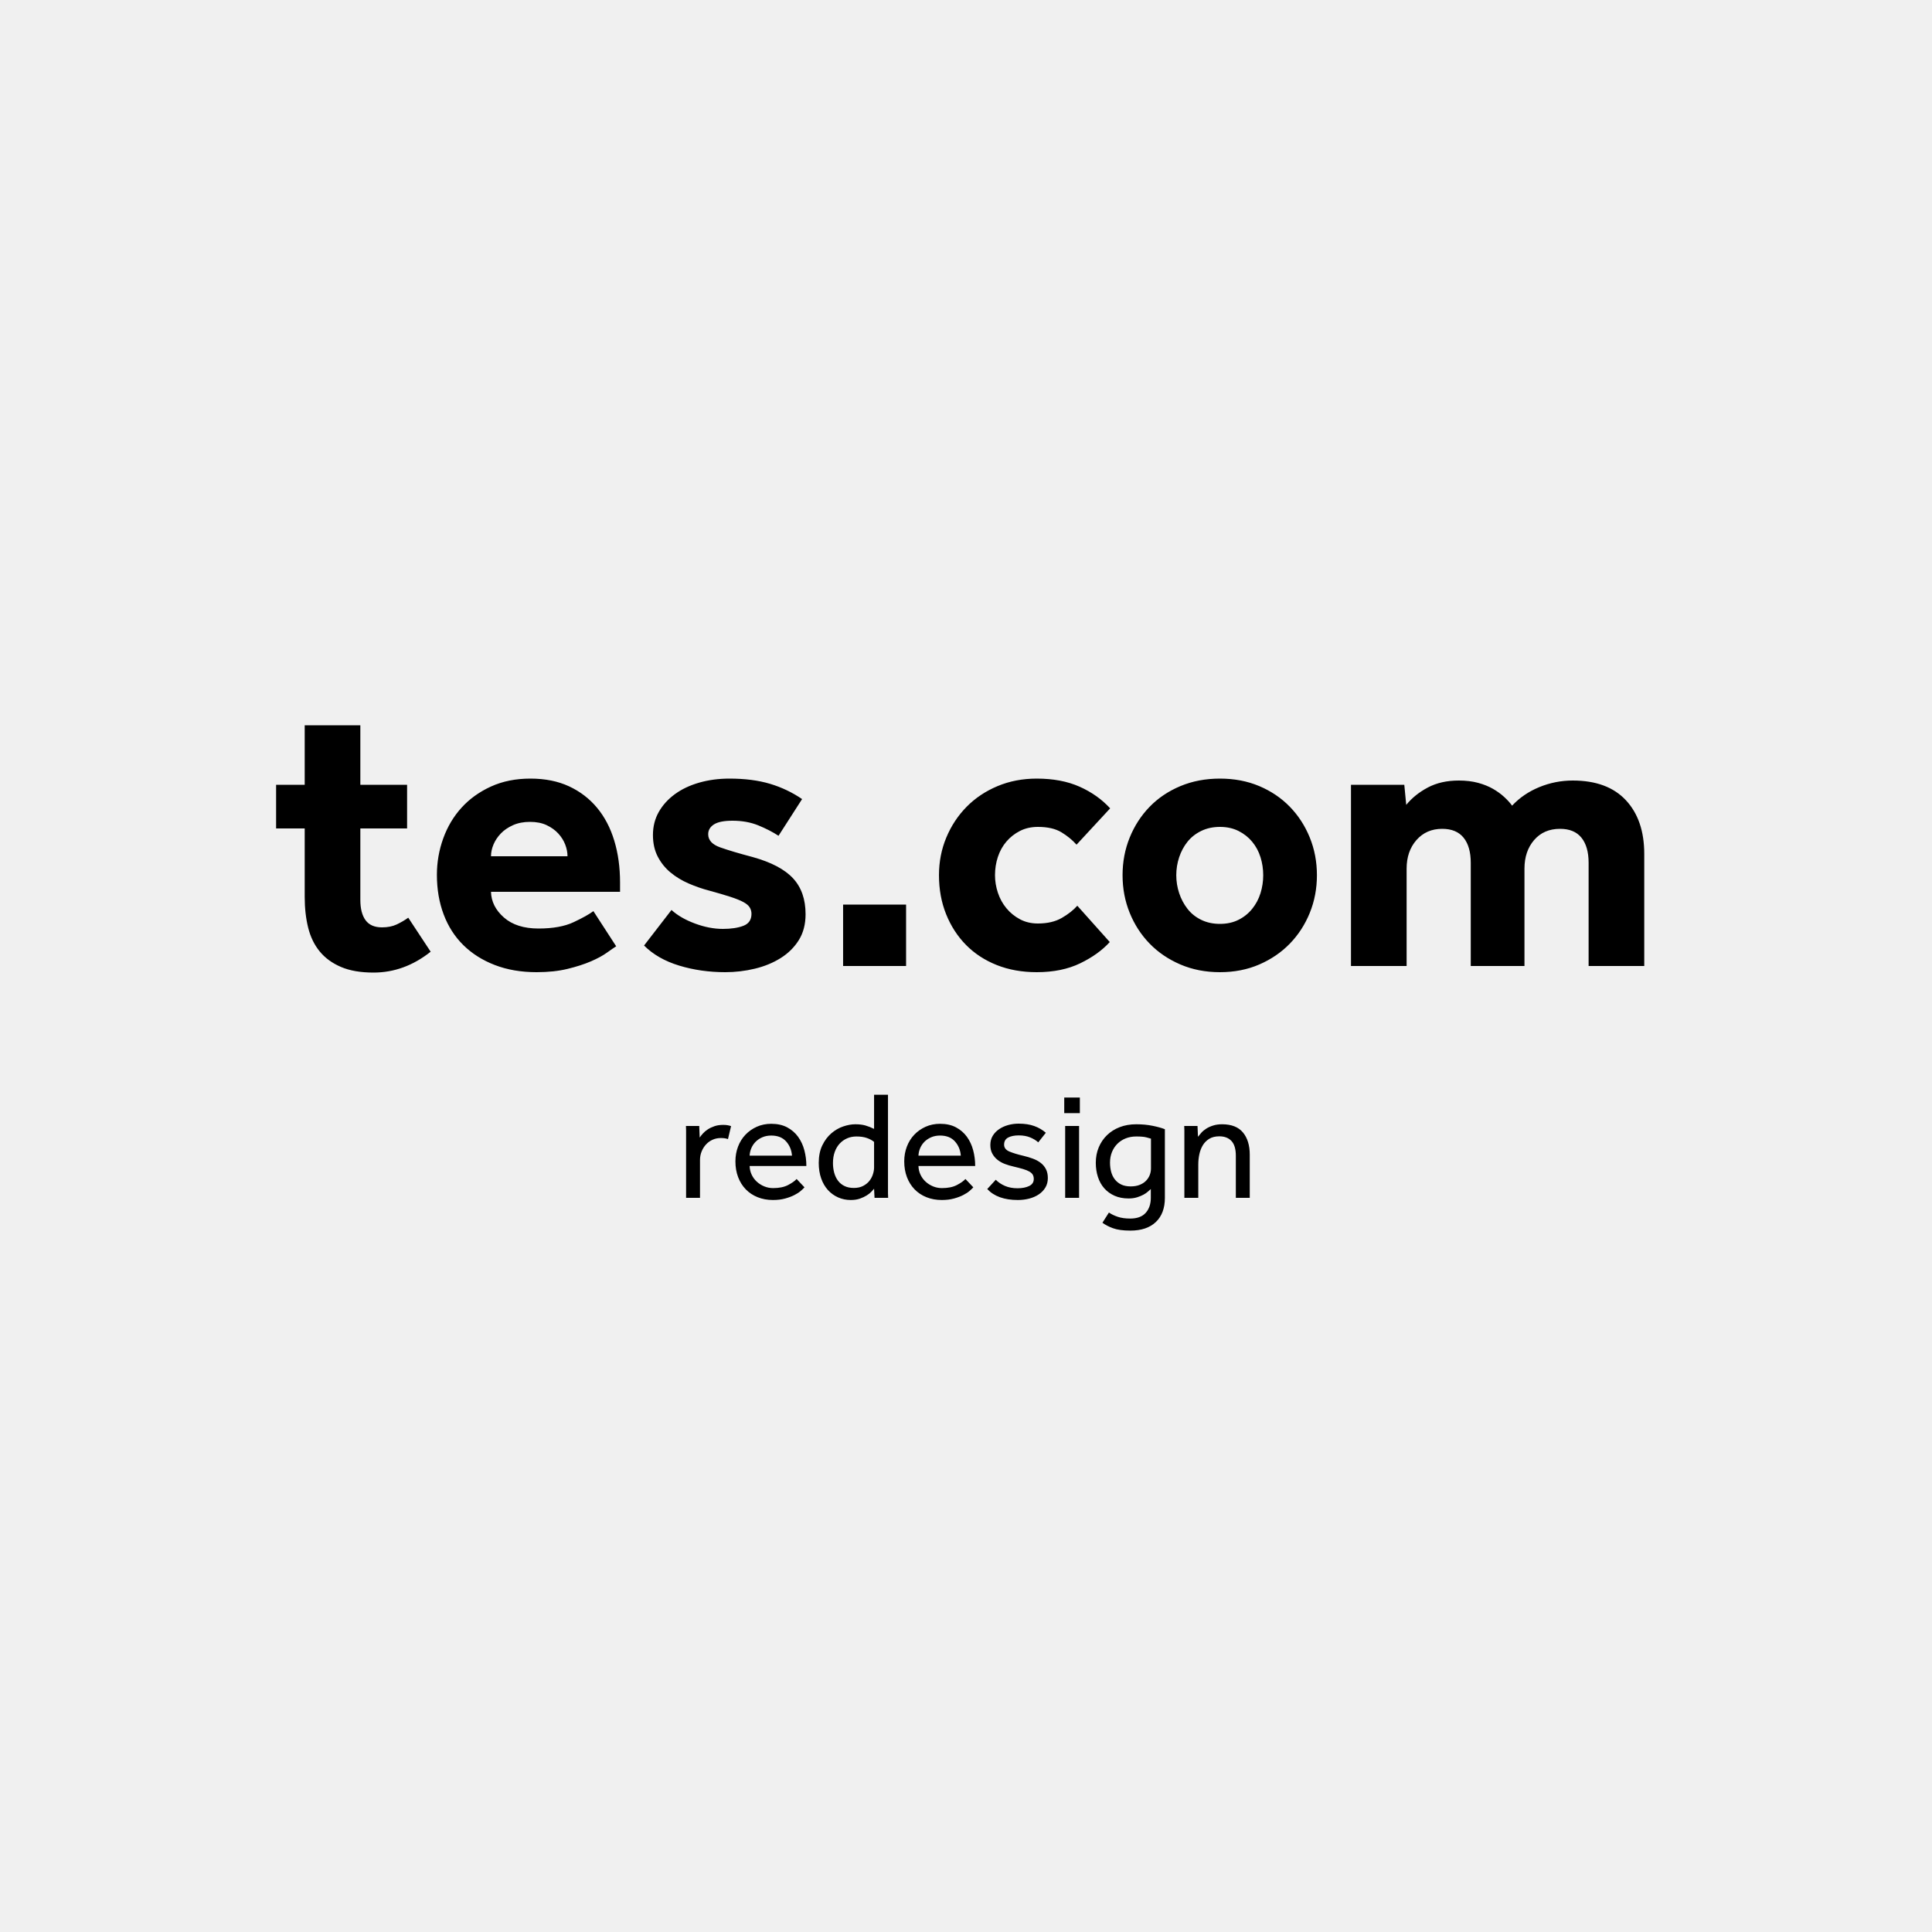
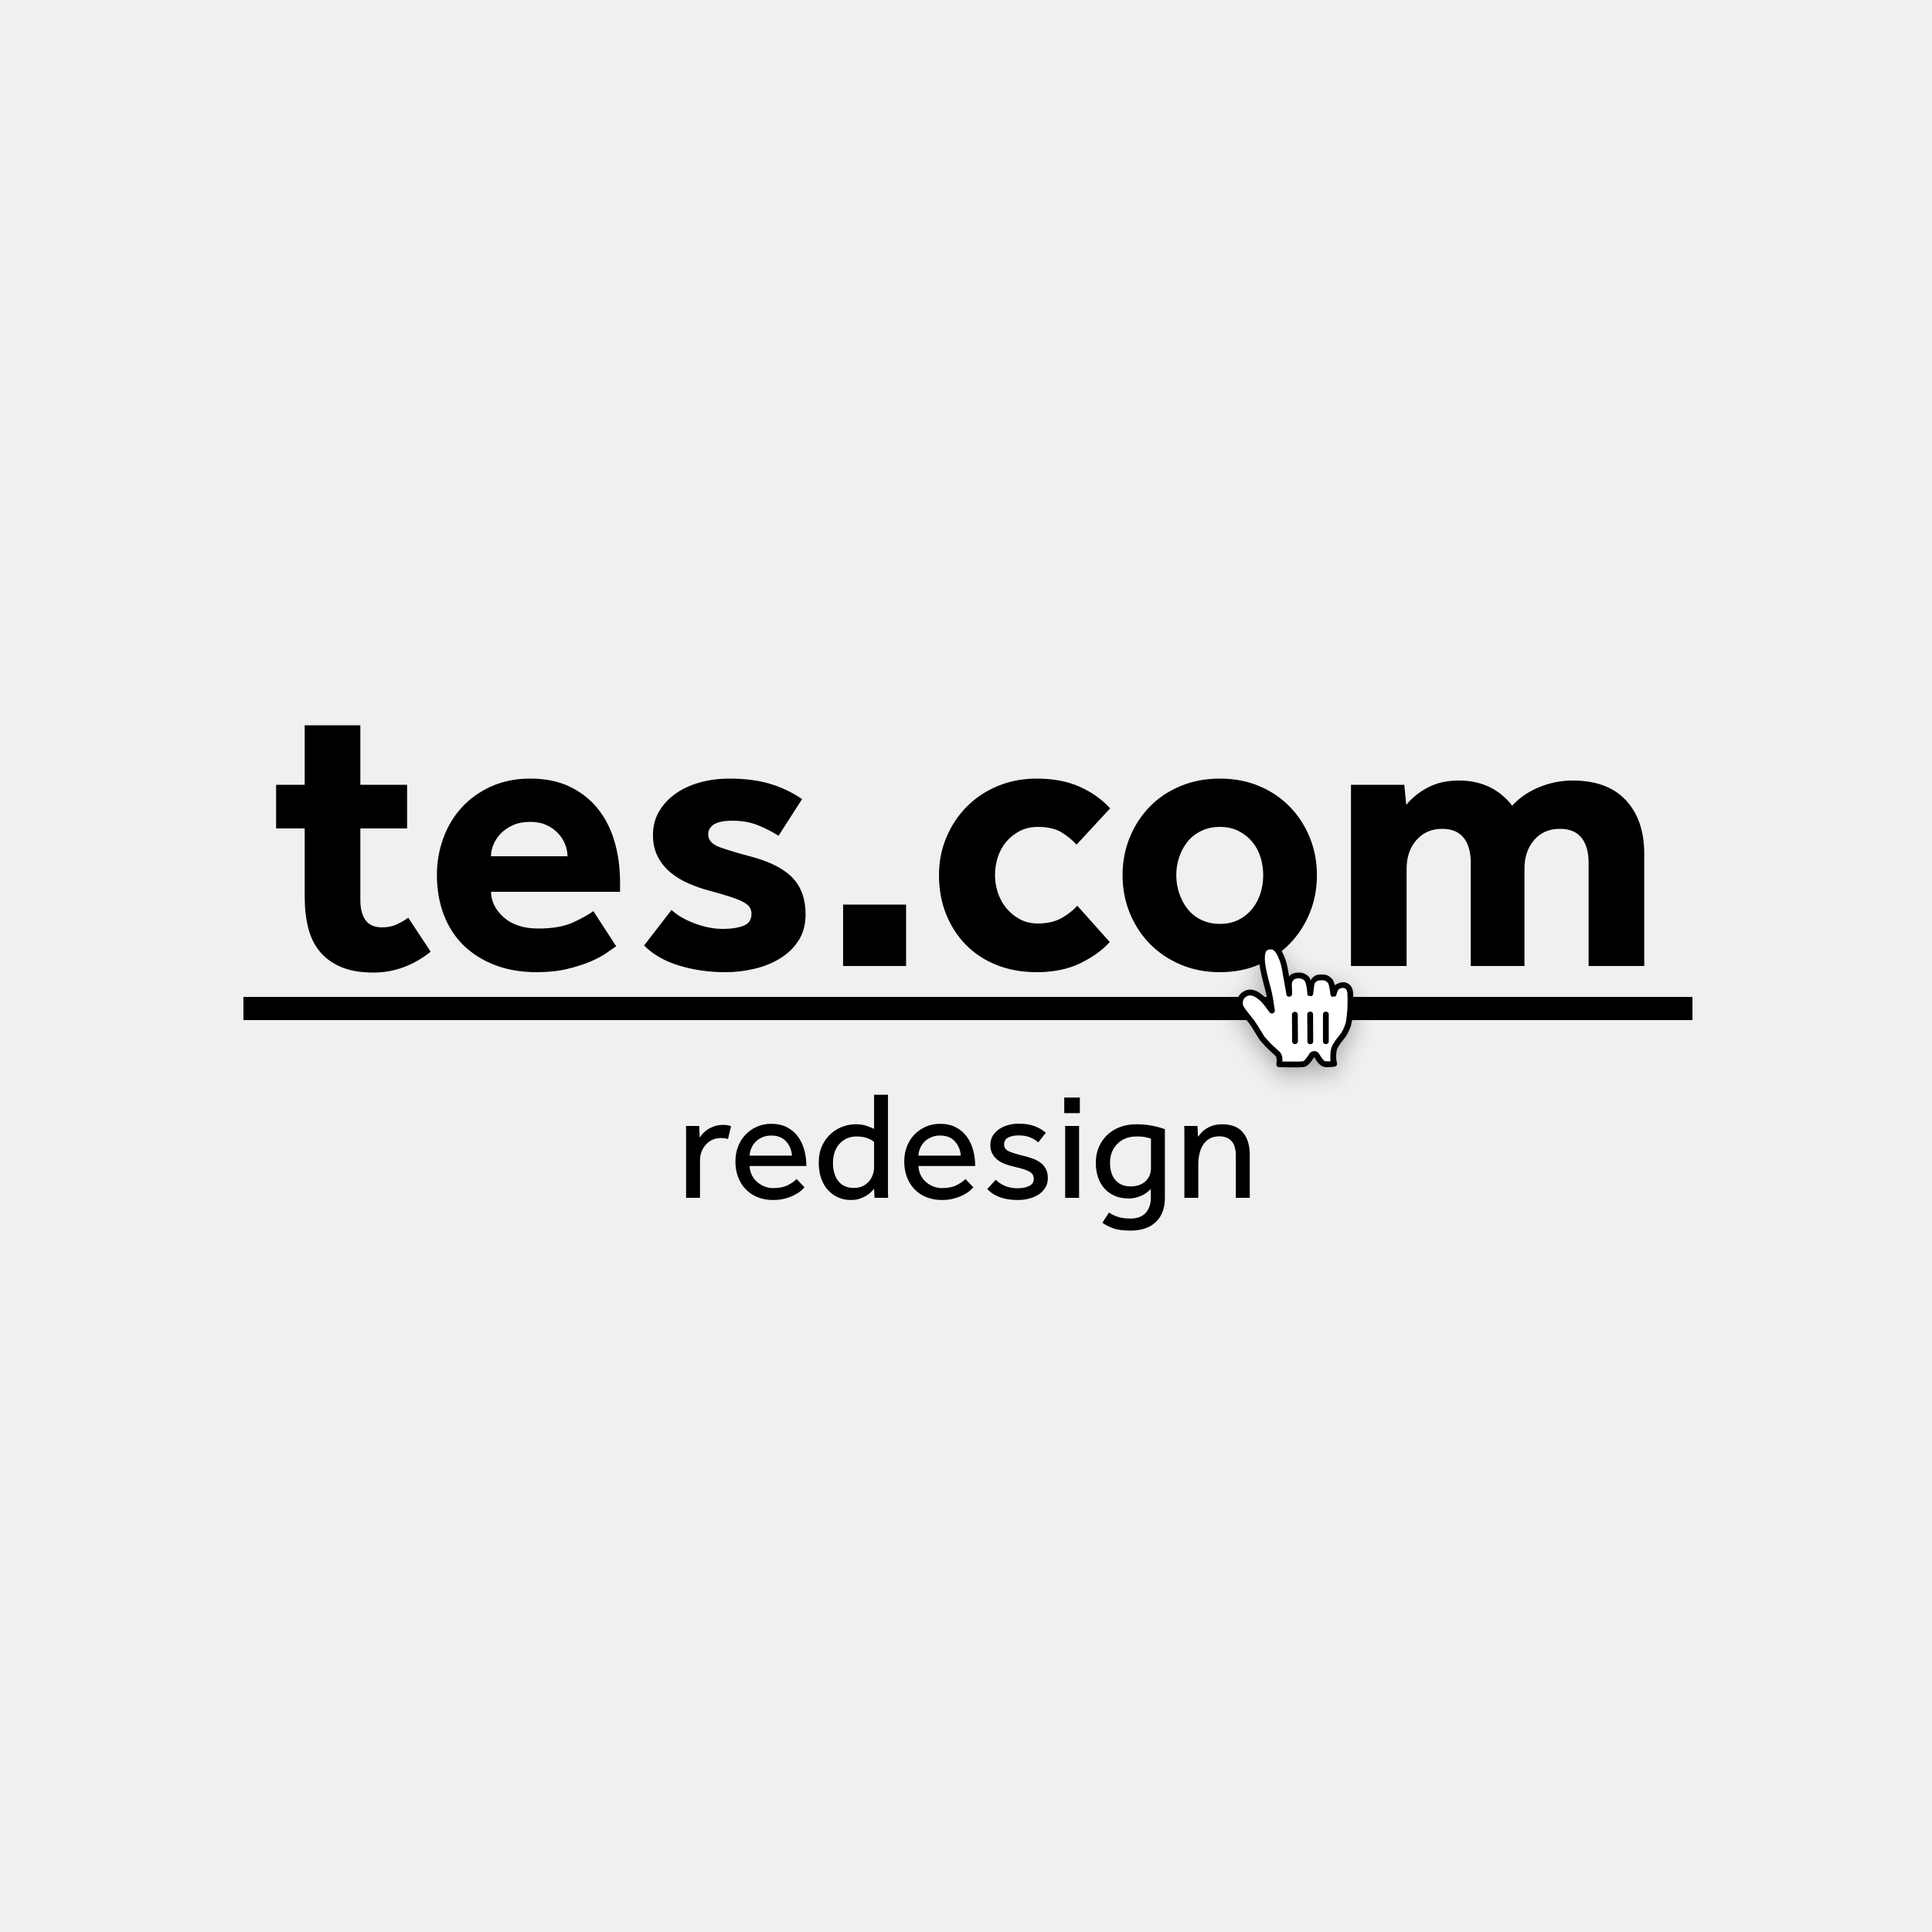
<svg xmlns="http://www.w3.org/2000/svg" width="500px" height="500px" viewBox="0 0 500 500" version="1.1">
+   <defs>
+     <filter x="-51.6%" y="-48.5%" width="203.2%" height="197.0%" filterUnits="objectBoundingBox" id="filter-1">
+       <feOffset dx="0" dy="2" in="SourceAlpha" result="shadowOffsetOuter1" />
+       <feGaussianBlur stdDeviation="3" in="shadowOffsetOuter1" result="shadowBlurOuter1" />
+       <feColorMatrix values="0 0 0 0 0   0 0 0 0 0   0 0 0 0 0  0 0 0 0.299 0" type="matrix" in="shadowBlurOuter1" result="shadowMatrixOuter1" />
+       <feMerge>
+         <feMergeNode in="shadowMatrixOuter1" />
+         <feMergeNode in="SourceGraphic" />
+       </feMerge>
+     </filter>
+   </defs>
  <g id="redesign" stroke="none" stroke-width="1" fill="none" fill-rule="evenodd">
    <path d="M96.656,251.7 C101.99,251.7 106.923,249.9 111.456,246.3 L105.656,237.5 C104.723,238.167 103.723,238.75 102.656,239.25 C101.59,239.75 100.323,240 98.856,240 C96.923,240 95.506,239.383 94.606,238.15 C93.706,236.917 93.256,235.167 93.256,232.9 L93.256,214.4 L105.356,214.4 L105.356,203.1 L93.256,203.1 L93.256,187.7 L78.856,187.7 L78.856,203.1 L71.456,203.1 L71.456,214.4 L78.856,214.4 L78.856,232.1 C78.856,235.033 79.156,237.7 79.756,240.1 C80.356,242.5 81.356,244.55 82.756,246.25 C84.156,247.95 85.99,249.283 88.256,250.25 C90.523,251.217 93.323,251.7 96.656,251.7 Z M138.869,251.6 C141.869,251.6 144.535,251.317 146.869,250.75 C149.202,250.183 151.219,249.533 152.919,248.8 C154.619,248.067 156.002,247.317 157.069,246.55 C158.135,245.783 158.935,245.233 159.469,244.9 L153.569,235.8 C152.502,236.6 150.802,237.55 148.469,238.65 C146.135,239.75 143.102,240.3 139.369,240.3 C135.569,240.3 132.585,239.35 130.419,237.45 C128.252,235.55 127.135,233.333 127.069,230.8 L160.469,230.8 L160.469,228.4 C160.469,224.467 159.969,220.85 158.969,217.55 C157.969,214.25 156.485,211.417 154.519,209.05 C152.552,206.683 150.135,204.833 147.269,203.5 C144.402,202.167 141.069,201.5 137.269,201.5 C133.469,201.5 130.069,202.183 127.069,203.55 C124.069,204.917 121.535,206.733 119.469,209 C117.402,211.267 115.819,213.917 114.719,216.95 C113.619,219.983 113.069,223.133 113.069,226.4 C113.069,230.133 113.652,233.55 114.819,236.65 C115.985,239.75 117.685,242.4 119.919,244.6 C122.152,246.8 124.869,248.517 128.069,249.75 C131.269,250.983 134.869,251.6 138.869,251.6 Z M127.069,221.6 C127.069,220.6 127.285,219.583 127.719,218.55 C128.152,217.517 128.785,216.567 129.619,215.7 C130.452,214.833 131.502,214.117 132.769,213.55 C134.035,212.983 135.502,212.7 137.169,212.7 C138.835,212.7 140.269,212.983 141.469,213.55 C142.669,214.117 143.669,214.833 144.469,215.7 C145.269,216.567 145.869,217.517 146.269,218.55 C146.669,219.583 146.869,220.6 146.869,221.6 L127.069,221.6 Z M187.681,251.6 C190.281,251.6 192.831,251.3 195.331,250.7 C197.831,250.1 200.065,249.183 202.031,247.95 C203.998,246.717 205.565,245.167 206.731,243.3 C207.898,241.433 208.481,239.2 208.481,236.6 C208.481,232.733 207.398,229.633 205.231,227.3 C203.065,224.967 199.581,223.133 194.781,221.8 C191.248,220.867 188.448,220.033 186.381,219.3 C184.315,218.567 183.281,217.433 183.281,215.9 C183.281,214.833 183.781,213.983 184.781,213.35 C185.781,212.717 187.381,212.4 189.581,212.4 C192.048,212.4 194.265,212.8 196.231,213.6 C198.198,214.4 199.948,215.3 201.481,216.3 L207.581,206.8 C205.048,205.067 202.281,203.75 199.281,202.85 C196.281,201.95 192.781,201.5 188.781,201.5 C185.981,201.5 183.365,201.85 180.931,202.55 C178.498,203.25 176.398,204.25 174.631,205.55 C172.865,206.85 171.481,208.383 170.481,210.15 C169.481,211.917 168.981,213.9 168.981,216.1 C168.981,218.233 169.398,220.1 170.231,221.7 C171.065,223.3 172.165,224.667 173.531,225.8 C174.898,226.933 176.465,227.883 178.231,228.65 C179.998,229.417 181.781,230.033 183.581,230.5 C185.781,231.1 187.598,231.633 189.031,232.1 C190.465,232.567 191.581,233.017 192.381,233.45 C193.181,233.883 193.731,234.35 194.031,234.85 C194.331,235.35 194.481,235.9 194.481,236.5 C194.481,238.033 193.781,239.067 192.381,239.6 C190.981,240.133 189.215,240.4 187.081,240.4 C184.748,240.4 182.331,239.933 179.831,239 C177.331,238.067 175.315,236.9 173.781,235.5 L166.681,244.7 C169.015,247.033 172.048,248.767 175.781,249.9 C179.515,251.033 183.481,251.6 187.681,251.6 Z M234.494,250 L234.494,234.1 L218.194,234.1 L218.194,250 L234.494,250 Z M268.306,251.6 C272.64,251.6 276.39,250.833 279.556,249.3 C282.723,247.767 285.273,245.933 287.206,243.8 L278.806,234.4 C277.806,235.533 276.473,236.583 274.806,237.55 C273.14,238.517 271.073,239 268.606,239 C266.873,239 265.323,238.633 263.956,237.9 C262.59,237.167 261.423,236.217 260.456,235.05 C259.49,233.883 258.756,232.55 258.256,231.05 C257.756,229.55 257.506,228.033 257.506,226.5 C257.506,224.833 257.756,223.25 258.256,221.75 C258.756,220.25 259.49,218.933 260.456,217.8 C261.423,216.667 262.59,215.75 263.956,215.05 C265.323,214.35 266.873,214 268.606,214 C271.14,214 273.173,214.467 274.706,215.4 C276.24,216.333 277.54,217.4 278.606,218.6 L287.306,209.2 C285.173,206.867 282.54,205 279.406,203.6 C276.273,202.2 272.573,201.5 268.306,201.5 C264.64,201.5 261.256,202.15 258.156,203.45 C255.056,204.75 252.39,206.533 250.156,208.8 C247.923,211.067 246.173,213.717 244.906,216.75 C243.64,219.783 243.006,223.033 243.006,226.5 C243.006,230.167 243.623,233.533 244.856,236.6 C246.09,239.667 247.806,242.317 250.006,244.55 C252.206,246.783 254.856,248.517 257.956,249.75 C261.056,250.983 264.506,251.6 268.306,251.6 Z M315.719,251.6 C319.452,251.6 322.852,250.933 325.919,249.6 C328.985,248.267 331.619,246.467 333.819,244.2 C336.019,241.933 337.735,239.283 338.969,236.25 C340.202,233.217 340.819,229.967 340.819,226.5 C340.819,223.033 340.202,219.783 338.969,216.75 C337.735,213.717 336.019,211.067 333.819,208.8 C331.619,206.533 328.985,204.75 325.919,203.45 C322.852,202.15 319.452,201.5 315.719,201.5 C311.985,201.5 308.569,202.15 305.469,203.45 C302.369,204.75 299.719,206.533 297.519,208.8 C295.319,211.067 293.602,213.717 292.369,216.75 C291.135,219.783 290.519,223.033 290.519,226.5 C290.519,229.967 291.135,233.217 292.369,236.25 C293.602,239.283 295.319,241.933 297.519,244.2 C299.719,246.467 302.369,248.267 305.469,249.6 C308.569,250.933 311.985,251.6 315.719,251.6 Z M315.719,239.1 C313.919,239.1 312.302,238.75 310.869,238.05 C309.435,237.35 308.252,236.4 307.319,235.2 C306.385,234 305.669,232.65 305.169,231.15 C304.669,229.65 304.419,228.1 304.419,226.5 C304.419,224.9 304.669,223.35 305.169,221.85 C305.669,220.35 306.385,219.017 307.319,217.85 C308.252,216.683 309.435,215.75 310.869,215.05 C312.302,214.35 313.919,214 315.719,214 C317.519,214 319.119,214.35 320.519,215.05 C321.919,215.75 323.102,216.683 324.069,217.85 C325.035,219.017 325.752,220.35 326.219,221.85 C326.685,223.35 326.919,224.9 326.919,226.5 C326.919,228.1 326.685,229.65 326.219,231.15 C325.752,232.65 325.035,234 324.069,235.2 C323.102,236.4 321.919,237.35 320.519,238.05 C319.119,238.75 317.519,239.1 315.719,239.1 Z M364.031,250 L364.031,224.8 C364.031,221.8 364.881,219.333 366.581,217.4 C368.281,215.467 370.498,214.5 373.231,214.5 C375.698,214.5 377.548,215.267 378.781,216.8 C380.015,218.333 380.631,220.5 380.631,223.3 L380.631,250 L394.531,250 L394.531,224.8 C394.531,221.8 395.365,219.333 397.031,217.4 C398.698,215.467 400.931,214.5 403.731,214.5 C406.198,214.5 408.048,215.267 409.281,216.8 C410.515,218.333 411.131,220.5 411.131,223.3 L411.131,250 L425.531,250 L425.531,221 C425.531,215.133 423.948,210.5 420.781,207.1 C417.615,203.7 413.031,202 407.031,202 C404.031,202 401.148,202.567 398.381,203.7 C395.615,204.833 393.265,206.433 391.331,208.5 C390.798,207.767 390.115,207.017 389.281,206.25 C388.448,205.483 387.481,204.783 386.381,204.15 C385.281,203.517 383.998,203 382.531,202.6 C381.065,202.2 379.398,202 377.531,202 C374.465,202 371.798,202.6 369.531,203.8 C367.265,205 365.398,206.5 363.931,208.3 L363.431,203.1 L349.631,203.1 L349.631,250 L364.031,250 Z M181.16,310 L181.16,300.2 C181.16,299.427 181.3,298.693 181.58,298 C181.86,297.307 182.24,296.7 182.72,296.18 C183.2,295.66 183.767,295.253 184.42,294.96 C185.073,294.667 185.787,294.52 186.56,294.52 C187.307,294.52 187.92,294.613 188.4,294.8 L189.2,291.44 C188.907,291.333 188.593,291.253 188.26,291.2 C187.927,291.147 187.56,291.12 187.16,291.12 C186.307,291.12 185.553,291.233 184.9,291.46 C184.247,291.687 183.673,291.96 183.18,292.28 C182.687,292.6 182.267,292.953 181.92,293.34 C181.573,293.727 181.293,294.08 181.08,294.4 L180.96,291.4 L177.52,291.4 C177.547,291.933 177.56,292.32 177.56,292.56 L177.56,310 L181.16,310 Z M200.045,310.56 C201.218,310.56 202.265,310.433 203.185,310.18 C204.105,309.927 204.905,309.627 205.585,309.28 C206.265,308.933 206.818,308.573 207.245,308.2 C207.672,307.827 207.992,307.52 208.205,307.28 L206.165,305.12 C205.712,305.627 204.978,306.147 203.965,306.68 C202.952,307.213 201.658,307.48 200.085,307.48 C199.285,307.48 198.525,307.333 197.805,307.04 C197.085,306.747 196.445,306.347 195.885,305.84 C195.325,305.333 194.878,304.733 194.545,304.04 C194.212,303.347 194.032,302.587 194.005,301.76 L208.685,301.76 C208.685,300.347 208.512,298.987 208.165,297.68 C207.818,296.373 207.278,295.213 206.545,294.2 C205.812,293.187 204.872,292.373 203.725,291.76 C202.578,291.147 201.205,290.84 199.605,290.84 C198.245,290.84 196.998,291.093 195.865,291.6 C194.732,292.107 193.752,292.793 192.925,293.66 C192.098,294.527 191.458,295.553 191.005,296.74 C190.552,297.927 190.325,299.2 190.325,300.56 C190.325,302.053 190.558,303.413 191.025,304.64 C191.492,305.867 192.152,306.92 193.005,307.8 C193.858,308.68 194.885,309.36 196.085,309.84 C197.285,310.32 198.605,310.56 200.045,310.56 Z M194.005,299.08 C194.032,298.413 194.178,297.767 194.445,297.14 C194.712,296.513 195.085,295.96 195.565,295.48 C196.045,295 196.625,294.613 197.305,294.32 C197.985,294.027 198.752,293.88 199.605,293.88 C201.258,293.88 202.538,294.387 203.445,295.4 C204.352,296.413 204.858,297.64 204.965,299.08 L194.005,299.08 Z M220.17,310.56 C221.077,310.56 221.87,310.44 222.55,310.2 C223.23,309.96 223.823,309.68 224.33,309.36 C224.837,309.04 225.243,308.713 225.55,308.38 C225.857,308.047 226.077,307.8 226.21,307.64 L226.33,310 L229.85,310 C229.823,309.627 229.81,309.247 229.81,308.86 L229.81,283.32 L226.21,283.32 L226.21,292.16 C225.463,291.787 224.723,291.493 223.99,291.28 C223.257,291.067 222.383,290.96 221.37,290.96 C220.383,290.96 219.337,291.147 218.23,291.52 C217.123,291.893 216.097,292.487 215.15,293.3 C214.203,294.113 213.423,295.153 212.81,296.42 C212.197,297.687 211.89,299.2 211.89,300.96 C211.89,302.427 212.097,303.753 212.51,304.94 C212.923,306.127 213.503,307.133 214.25,307.96 C214.997,308.787 215.877,309.427 216.89,309.88 C217.903,310.333 218.997,310.56 220.17,310.56 Z M220.97,307.44 C220.037,307.44 219.23,307.273 218.55,306.94 C217.87,306.607 217.31,306.147 216.87,305.56 C216.43,304.973 216.103,304.287 215.89,303.5 C215.677,302.713 215.57,301.88 215.57,301 C215.57,299.933 215.723,298.973 216.03,298.12 C216.337,297.267 216.763,296.547 217.31,295.96 C217.857,295.373 218.497,294.92 219.23,294.6 C219.963,294.28 220.77,294.12 221.65,294.12 C222.717,294.12 223.623,294.253 224.37,294.52 C225.117,294.787 225.73,295.12 226.21,295.52 L226.21,302.16 C226.21,302.693 226.11,303.273 225.91,303.9 C225.71,304.527 225.403,305.1 224.99,305.62 C224.577,306.14 224.037,306.573 223.37,306.92 C222.703,307.267 221.903,307.44 220.97,307.44 Z M243.735,310.56 C244.908,310.56 245.955,310.433 246.875,310.18 C247.795,309.927 248.595,309.627 249.275,309.28 C249.955,308.933 250.508,308.573 250.935,308.2 C251.362,307.827 251.682,307.52 251.895,307.28 L249.855,305.12 C249.402,305.627 248.668,306.147 247.655,306.68 C246.642,307.213 245.348,307.48 243.775,307.48 C242.975,307.48 242.215,307.333 241.495,307.04 C240.775,306.747 240.135,306.347 239.575,305.84 C239.015,305.333 238.568,304.733 238.235,304.04 C237.902,303.347 237.722,302.587 237.695,301.76 L252.375,301.76 C252.375,300.347 252.202,298.987 251.855,297.68 C251.508,296.373 250.968,295.213 250.235,294.2 C249.502,293.187 248.562,292.373 247.415,291.76 C246.268,291.147 244.895,290.84 243.295,290.84 C241.935,290.84 240.688,291.093 239.555,291.6 C238.422,292.107 237.442,292.793 236.615,293.66 C235.788,294.527 235.148,295.553 234.695,296.74 C234.242,297.927 234.015,299.2 234.015,300.56 C234.015,302.053 234.248,303.413 234.715,304.64 C235.182,305.867 235.842,306.92 236.695,307.8 C237.548,308.68 238.575,309.36 239.775,309.84 C240.975,310.32 242.295,310.56 243.735,310.56 Z M237.695,299.08 C237.722,298.413 237.868,297.767 238.135,297.14 C238.402,296.513 238.775,295.96 239.255,295.48 C239.735,295 240.315,294.613 240.995,294.32 C241.675,294.027 242.442,293.88 243.295,293.88 C244.948,293.88 246.228,294.387 247.135,295.4 C248.042,296.413 248.548,297.64 248.655,299.08 L237.695,299.08 Z M263.42,310.56 C264.433,310.56 265.407,310.44 266.34,310.2 C267.273,309.96 268.1,309.6 268.82,309.12 C269.54,308.64 270.113,308.047 270.54,307.34 C270.967,306.633 271.18,305.813 271.18,304.88 C271.18,303.973 271.013,303.2 270.68,302.56 C270.347,301.92 269.893,301.38 269.32,300.94 C268.747,300.5 268.08,300.14 267.32,299.86 C266.56,299.58 265.74,299.333 264.86,299.12 C263.367,298.773 262.16,298.407 261.24,298.02 C260.32,297.633 259.86,297.04 259.86,296.24 C259.86,295.387 260.207,294.773 260.9,294.4 C261.593,294.027 262.513,293.84 263.66,293.84 C264.78,293.84 265.76,294.013 266.6,294.36 C267.44,294.707 268.14,295.133 268.7,295.64 L270.66,293.16 C269.807,292.413 268.813,291.833 267.68,291.42 C266.547,291.007 265.193,290.8 263.62,290.8 C262.687,290.8 261.787,290.92 260.92,291.16 C260.053,291.4 259.273,291.753 258.58,292.22 C257.887,292.687 257.333,293.26 256.92,293.94 C256.507,294.62 256.3,295.413 256.3,296.32 C256.3,297.2 256.473,297.953 256.82,298.58 C257.167,299.207 257.62,299.74 258.18,300.18 C258.74,300.62 259.373,300.973 260.08,301.24 C260.787,301.507 261.5,301.72 262.22,301.88 C263.233,302.12 264.08,302.34 264.76,302.54 C265.44,302.74 265.987,302.96 266.4,303.2 C266.813,303.44 267.107,303.713 267.28,304.02 C267.453,304.327 267.54,304.693 267.54,305.12 C267.54,305.947 267.14,306.553 266.34,306.94 C265.54,307.327 264.54,307.52 263.34,307.52 C262.113,307.52 261.033,307.32 260.1,306.92 C259.167,306.52 258.367,305.987 257.7,305.32 L255.5,307.72 C257.26,309.613 259.9,310.56 263.42,310.56 Z M279.465,288.08 L279.465,284.04 L275.425,284.04 L275.425,288.08 L279.465,288.08 Z M279.265,310 L279.265,291.4 L275.665,291.4 L275.665,310 L279.265,310 Z M292.55,318.48 C295.377,318.48 297.57,317.74 299.13,316.26 C300.69,314.78 301.47,312.693 301.47,310 L301.47,292.24 C300.67,291.92 299.617,291.627 298.31,291.36 C297.003,291.093 295.59,290.96 294.07,290.96 C292.497,290.96 291.07,291.207 289.79,291.7 C288.51,292.193 287.41,292.887 286.49,293.78 C285.57,294.673 284.857,295.727 284.35,296.94 C283.843,298.153 283.59,299.48 283.59,300.92 C283.59,302.253 283.777,303.487 284.15,304.62 C284.523,305.753 285.07,306.727 285.79,307.54 C286.51,308.353 287.397,308.993 288.45,309.46 C289.503,309.927 290.71,310.16 292.07,310.16 C292.897,310.16 293.63,310.06 294.27,309.86 C294.91,309.66 295.463,309.433 295.93,309.18 C296.397,308.927 296.783,308.66 297.09,308.38 C297.397,308.1 297.643,307.88 297.83,307.72 L297.83,310 C297.83,311.6 297.39,312.893 296.51,313.88 C295.63,314.867 294.297,315.36 292.51,315.36 C291.23,315.36 290.143,315.207 289.25,314.9 C288.357,314.593 287.603,314.227 286.99,313.8 L285.31,316.44 C286.003,316.973 286.91,317.447 288.03,317.86 C289.15,318.273 290.657,318.48 292.55,318.48 Z M292.63,307.04 C291.67,307.04 290.857,306.88 290.19,306.56 C289.523,306.24 288.97,305.8 288.53,305.24 C288.09,304.68 287.77,304.027 287.57,303.28 C287.37,302.533 287.27,301.733 287.27,300.88 C287.27,299.893 287.437,298.987 287.77,298.16 C288.103,297.333 288.57,296.62 289.17,296.02 C289.77,295.42 290.483,294.953 291.31,294.62 C292.137,294.287 293.057,294.12 294.07,294.12 C295.217,294.12 296.077,294.193 296.65,294.34 C297.223,294.487 297.63,294.6 297.87,294.68 L297.87,302.4 C297.87,302.987 297.763,303.553 297.55,304.1 C297.337,304.647 297.017,305.14 296.59,305.58 C296.163,306.02 295.617,306.373 294.95,306.64 C294.283,306.907 293.51,307.04 292.63,307.04 Z M310.115,310 L310.115,301.36 C310.115,300.453 310.208,299.567 310.395,298.7 C310.582,297.833 310.882,297.06 311.295,296.38 C311.708,295.7 312.262,295.147 312.955,294.72 C313.648,294.293 314.515,294.08 315.555,294.08 C316.915,294.08 317.968,294.487 318.715,295.3 C319.462,296.113 319.835,297.387 319.835,299.12 L319.835,310 L323.435,310 L323.435,298.84 C323.435,296.413 322.848,294.493 321.675,293.08 C320.502,291.667 318.702,290.96 316.275,290.96 C315.422,290.96 314.655,291.067 313.975,291.28 C313.295,291.493 312.702,291.76 312.195,292.08 C311.688,292.4 311.262,292.753 310.915,293.14 C310.568,293.527 310.275,293.88 310.035,294.2 L309.915,291.4 L306.475,291.4 C306.502,291.933 306.515,292.327 306.515,292.58 L306.515,310 L310.115,310 Z" id="tes.comredesign" fill="#000000" fill-rule="nonzero" />
+     <rect id="Rectangle" fill="#000000" x="63" y="258" width="375" height="6" />
+     <g id="cursor-pointer" transform="translate(320, 244)" filter="url(#filter-1)">
+       <path d="M7.77,27.105 C8.071,27.375 8.279,27.57 8.92,28.179 C9.548,28.776 9.852,29.058 10.13,29.293 C10.245,29.391 10.344,29.652 10.383,30.04 C10.415,30.359 10.404,30.715 10.365,31.058 C10.352,31.176 10.339,31.262 10.331,31.303 C10.248,31.76 10.596,32.183 11.061,32.188 C11.48,32.192 11.803,32.197 12.656,32.212 C12.87,32.216 12.87,32.216 13.084,32.22 C15.405,32.26 16.59,32.249 17.441,32.142 C18.35,32.028 19.286,30.93 20.096,29.552 C20.782,30.771 21.733,31.961 22.694,32.116 C22.999,32.165 23.368,32.18 23.796,32.17 C24.115,32.163 24.453,32.142 24.793,32.111 C25.05,32.089 25.255,32.065 25.377,32.05 C25.829,31.991 26.125,31.546 26.004,31.107 C25.978,31.012 25.936,30.838 25.894,30.619 C25.845,30.365 25.81,30.117 25.793,29.89 C25.783,29.747 25.781,29.617 25.788,29.505 C25.799,29.31 25.803,29.2 25.808,28.947 C25.81,28.853 25.81,28.853 25.813,28.77 C25.823,28.501 25.86,28.244 25.977,27.686 C26.027,27.443 26.272,26.98 26.656,26.405 C26.771,26.234 26.896,26.056 27.03,25.872 C27.285,25.522 27.558,25.169 27.832,24.831 C27.996,24.628 28.123,24.477 28.194,24.395 C28.786,23.546 29.418,22.156 29.65,21.344 C29.873,20.563 30.051,19.125 30.161,17.712 C30.221,16.91 30.243,16.264 30.243,15.25 C30.243,15.072 30.243,15.072 30.243,14.925 C30.244,14.685 30.244,14.594 30.243,14.481 C30.241,14.174 30.232,13.87 30.202,13.093 C30.139,11.466 29.247,10.414 27.933,10.211 C26.815,10.038 25.454,10.967 25.454,10.967 C25.454,10.967 25.151,9.921 24.947,9.598 C24.614,9.08 23.758,8.419 23.104,8.29 C22.431,8.159 21.633,8.174 20.9,8.303 C20.259,8.418 19.62,8.991 19.25,9.609 C18.986,10.05 19.234,9.585 18.97,9.129 C18.604,8.501 17.751,7.939 16.939,7.773 C16.251,7.631 15.463,7.685 14.743,7.899 C13.817,8.176 13.67,8.88 13.633,8.679 C13.51,8.002 13.498,8.047 13.422,7.564 C13.137,5.773 12.817,4.535 12.334,3.453 C12.361,3.516 12.156,3.049 12.082,2.888 C11.952,2.61 11.824,2.358 11.682,2.115 C11.245,1.368 10.744,0.808 10.116,0.491 C9.024,-0.062 7.389,0.207 6.613,1.112 C5.844,2.011 5.715,3.515 5.909,5.376 C5.983,6.098 6.243,7.417 6.478,8.392 C6.561,8.73 6.634,9.039 6.768,9.609 C6.791,9.706 6.791,9.706 6.814,9.803 C6.917,10.234 7.008,10.589 7.116,10.979 C7.105,10.938 7.31,11.667 7.354,11.828 C7.369,11.882 7.369,11.882 7.383,11.936 C7.465,12.244 7.545,12.575 7.669,13.129 C7.738,13.433 7.804,13.758 7.869,14.103 C8.047,15.043 8.048,14.847 7.877,14.646 C7.759,14.508 7.648,14.382 7.54,14.266 C7.341,14.051 7.157,13.873 6.983,13.731 C5.714,12.693 4.937,12.234 3.869,12.133 C2.119,11.965 0.457,13.202 0.207,14.871 C0.054,15.894 0.103,16.365 0.577,17.27 C0.837,17.758 1.278,18.348 2.1,19.364 C2.15,19.426 2.15,19.426 2.201,19.488 C3.21,20.732 3.32,20.87 3.56,21.218 C4.209,22.159 5.788,24.862 6.075,25.225 L7.77,27.105 Z" id="Hand" fill="#000000" />
+       <path d="M3.365,18.543 C3.316,18.482 3.316,18.482 3.266,18.421 C2.511,17.488 2.098,16.934 1.903,16.569 C1.597,15.985 1.581,15.827 1.691,15.093 C1.82,14.228 2.754,13.533 3.727,13.626 C4.4,13.69 4.989,14.037 6.034,14.892 C6.147,14.985 6.284,15.117 6.44,15.286 C6.532,15.385 6.63,15.496 6.736,15.62 C6.895,15.806 7.43,16.461 7.351,16.366 C7.467,16.506 7.551,16.614 7.646,16.747 C7.834,17.015 7.94,17.165 8.083,17.356 C8.016,17.266 8.512,17.953 8.618,18.053 C9.175,18.585 9.982,18.137 9.931,17.428 C9.923,17.31 9.895,17.182 9.837,16.959 C9.607,15.32 9.527,14.794 9.343,13.824 C9.275,13.464 9.205,13.122 9.133,12.8 C9.004,12.229 8.92,11.88 8.833,11.551 C8.817,11.493 8.817,11.493 8.802,11.435 C8.756,11.266 8.547,10.526 8.561,10.576 C8.459,10.206 8.372,9.868 8.273,9.453 C8.25,9.358 8.25,9.358 8.227,9.263 C8.094,8.696 8.02,8.38 7.935,8.037 C7.715,7.125 7.467,5.862 7.401,5.221 C7.25,3.773 7.354,2.553 7.753,2.088 C8.064,1.724 8.946,1.579 9.438,1.829 C9.76,1.992 10.082,2.352 10.387,2.872 C10.502,3.07 10.61,3.281 10.721,3.52 C10.788,3.664 10.987,4.116 10.964,4.066 C11.385,5.006 11.674,6.128 11.94,7.8 C12.019,8.295 12.117,8.856 12.242,9.543 C12.279,9.746 12.279,9.746 12.316,9.949 C12.919,13.22 12.875,12.972 12.883,13.233 C12.915,14.184 14.32,14.207 14.381,13.256 C14.401,12.955 14.394,12.686 14.359,11.914 C14.354,11.804 14.354,11.804 14.35,11.695 C14.319,10.984 14.321,10.574 14.363,10.341 C14.44,9.917 14.821,9.441 15.172,9.336 C15.665,9.19 16.205,9.153 16.637,9.242 C17.051,9.327 17.534,9.646 17.673,9.884 C17.84,10.172 17.983,10.61 18.093,11.154 C18.182,11.593 18.243,12.064 18.286,12.567 C18.299,12.723 18.308,12.844 18.321,13.044 C18.327,13.127 18.327,13.127 18.333,13.196 C18.336,13.231 18.336,13.231 18.344,13.286 C18.35,13.324 18.35,13.324 18.378,13.421 C18.393,13.697 18.393,13.697 19.5,13.799 C19.83,13.399 19.83,13.399 19.821,13.329 C19.876,13.093 19.909,12.829 19.956,12.333 C19.986,12.011 20.001,11.852 20.019,11.688 C20.093,11.008 20.186,10.576 20.3,10.386 C20.442,10.149 20.94,9.82 21.163,9.78 C21.724,9.681 22.34,9.67 22.816,9.762 C23.032,9.804 23.557,10.21 23.682,10.404 C23.937,10.808 24.185,12.107 24.325,13.397 C24.303,13.481 24.303,13.481 24.647,13.972 C25.827,13.837 25.827,13.837 25.794,13.624 C25.825,13.548 25.85,13.46 25.885,13.324 C25.97,13.004 26.026,12.819 26.109,12.611 C26.167,12.467 26.227,12.344 26.29,12.247 C26.531,11.867 27.156,11.609 27.704,11.693 C28.292,11.784 28.667,12.227 28.704,13.151 C28.733,13.912 28.741,14.205 28.743,14.492 C28.744,14.598 28.744,14.683 28.743,14.922 C28.743,15.07 28.743,15.07 28.743,15.25 C28.743,16.228 28.722,16.837 28.665,17.598 C28.564,18.904 28.393,20.283 28.208,20.932 C28.019,21.593 27.455,22.834 27.008,23.479 C26.977,23.51 26.841,23.672 26.667,23.886 C26.378,24.243 26.088,24.616 25.817,24.989 C25.672,25.188 25.536,25.383 25.41,25.571 C24.923,26.298 24.61,26.892 24.509,27.379 C24.376,28.012 24.328,28.348 24.314,28.712 C24.311,28.815 24.311,28.815 24.308,28.915 C24.303,29.151 24.3,29.246 24.29,29.419 C24.28,29.6 24.283,29.793 24.297,29.997 C24.318,30.289 24.297,30.688 24.297,30.688 C24.297,30.688 24.044,30.664 23.762,30.671 C23.417,30.679 23.13,30.667 22.931,30.635 C22.645,30.589 21.873,29.622 21.477,28.869 C20.872,27.716 19.405,27.772 18.803,28.79 C18.261,29.714 17.484,30.625 17.253,30.654 C16.504,30.748 15.344,30.759 13.11,30.72 C12.896,30.716 12.896,30.716 12.683,30.713 C11.825,30.697 11.858,30.842 11.876,30.688 C11.926,30.247 11.92,30.33 11.876,29.889 C11.801,29.151 11.573,28.548 11.098,28.148 C10.852,27.939 10.558,27.667 9.968,27.106 C9.294,26.465 9.082,26.267 8.822,26.038 L7.22,24.257 C7.044,24.032 5.499,21.389 4.795,20.366 C4.52,19.969 4.418,19.84 3.365,18.543 Z M22.383,18.551 L22.383,25.469 C22.383,26.469 23.883,26.469 23.883,25.469 L23.883,18.551 C23.883,17.551 22.383,17.551 22.383,18.551 Z M18.32,18.55 L18.352,25.496 C18.356,26.496 19.856,26.489 19.852,25.489 L19.82,18.543 C19.815,17.543 18.315,17.55 18.32,18.55 Z M15.901,25.457 L15.859,18.605 C15.853,17.605 14.353,17.614 14.359,18.614 L14.401,25.466 C14.408,26.466 15.908,26.457 15.901,25.457 Z" id="White" fill="#FFFFFF" />
+     </g>
  </g>
</svg>
